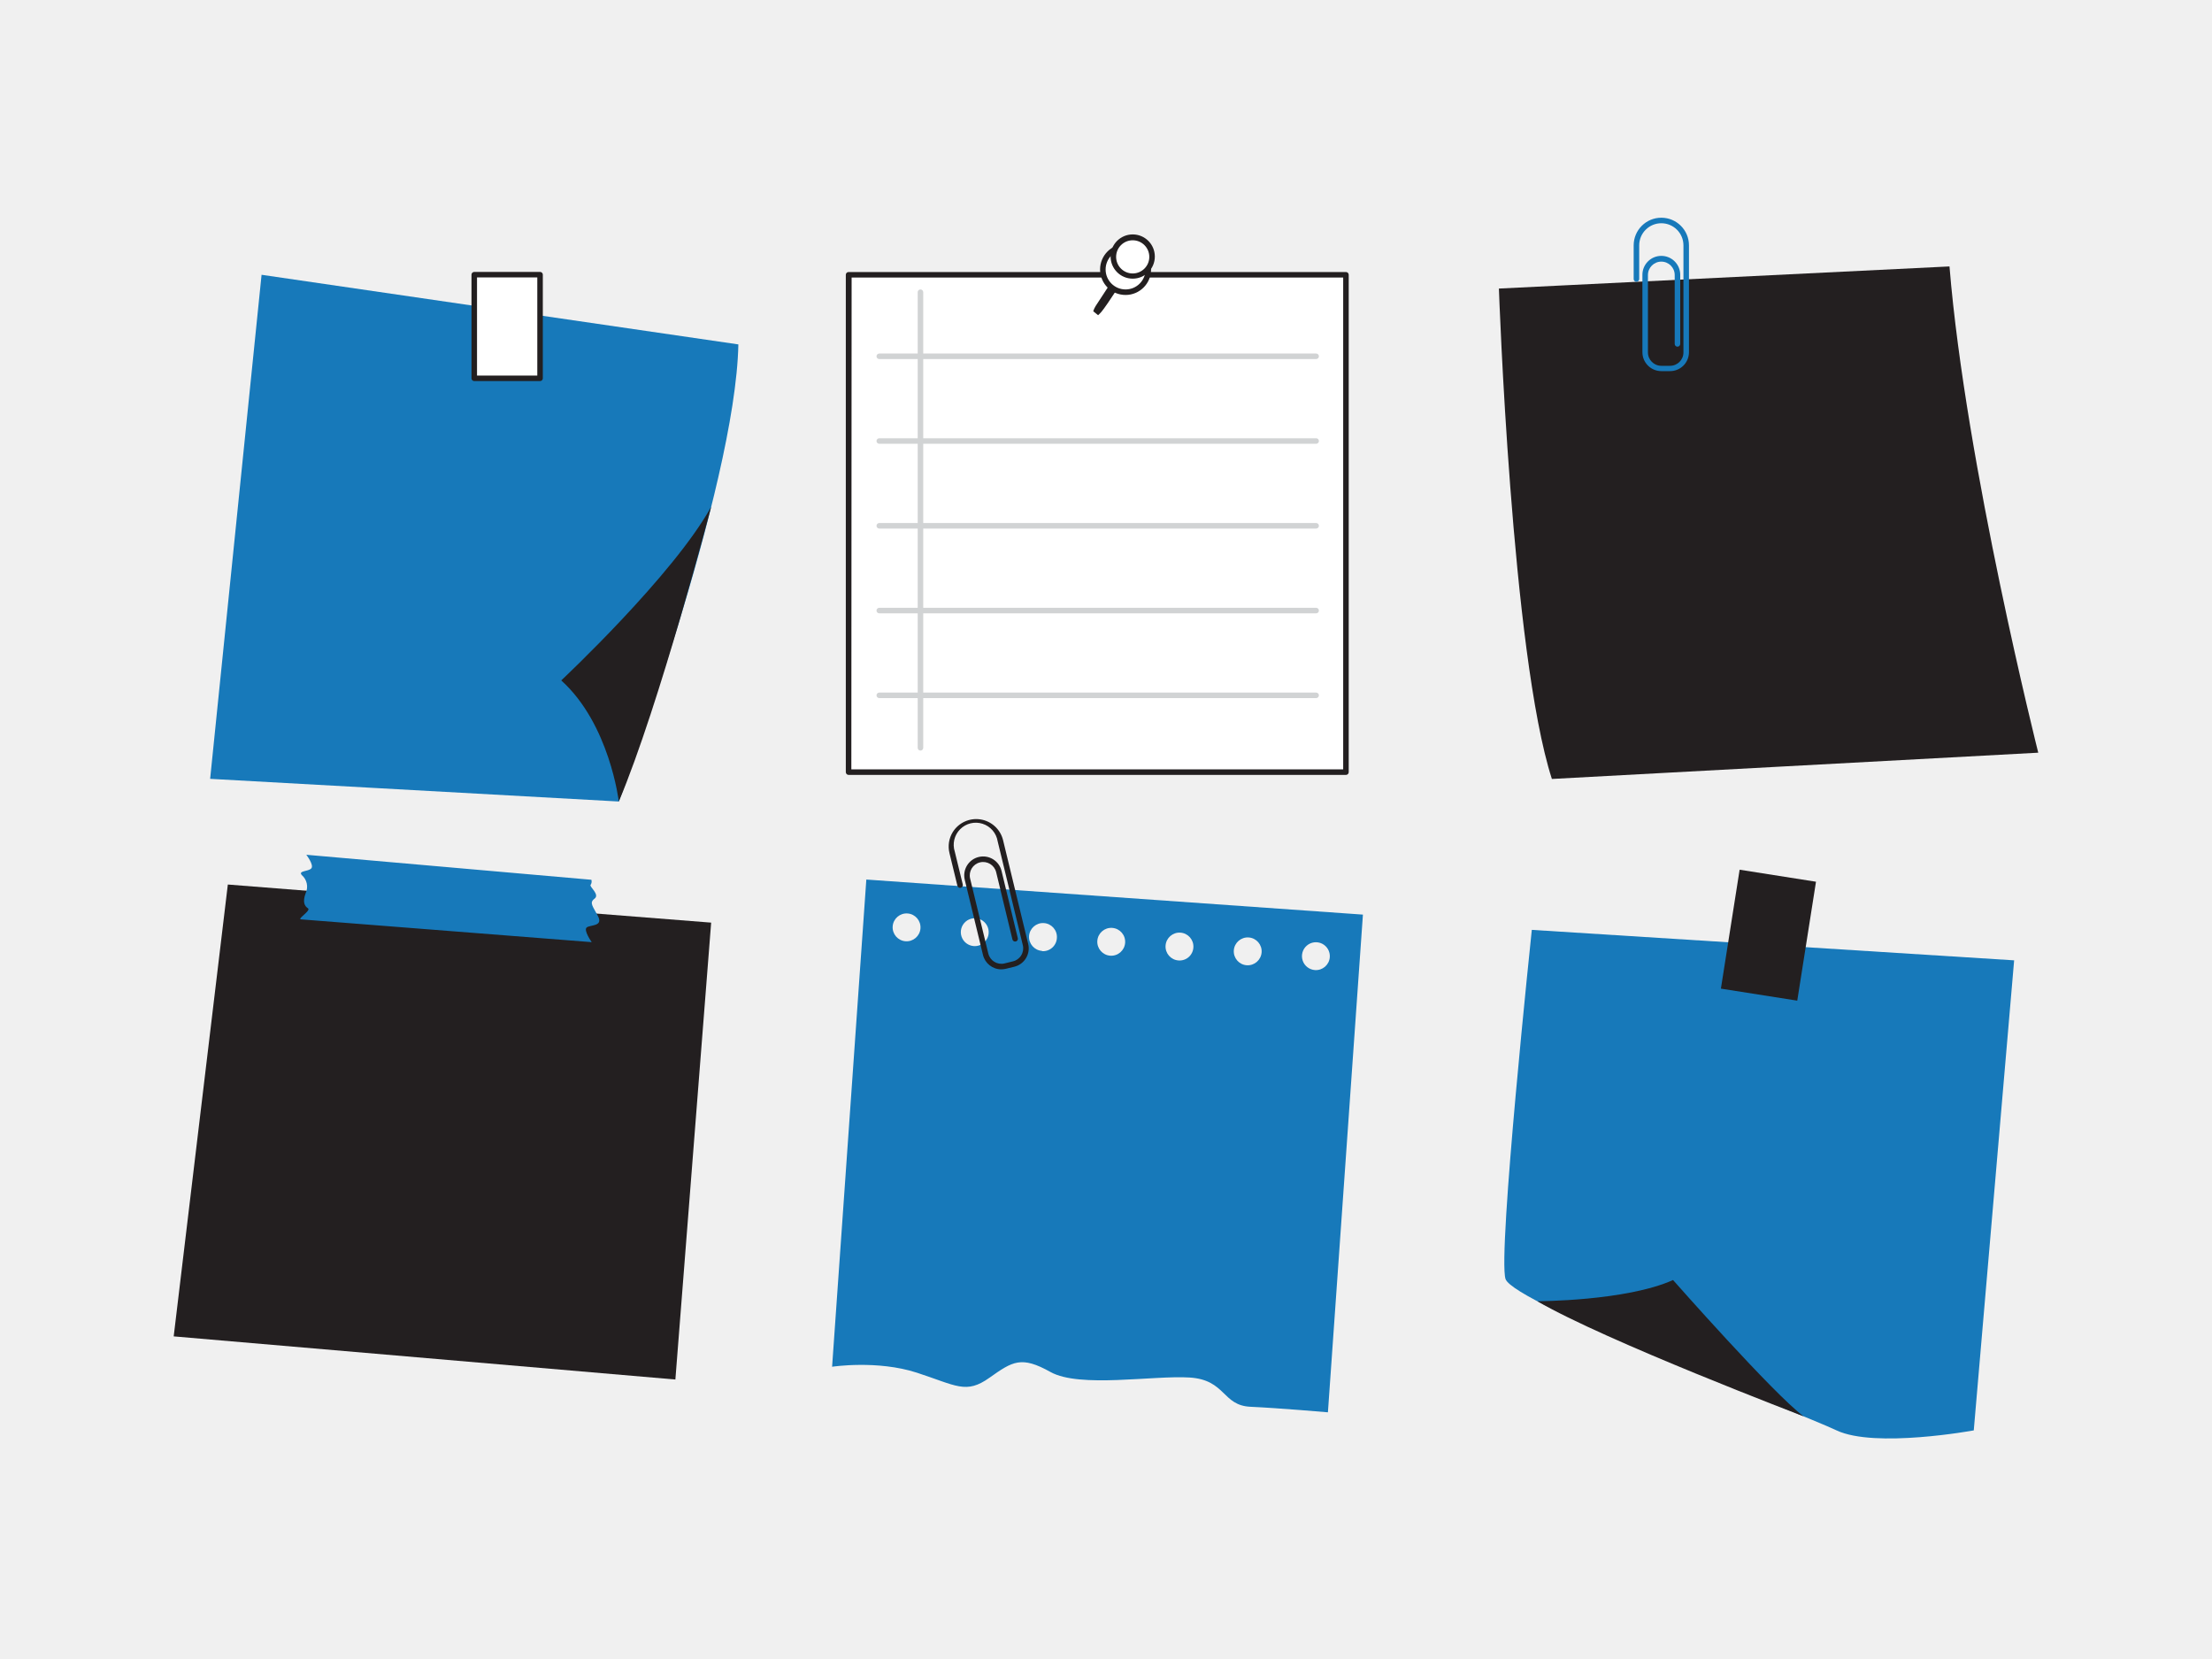
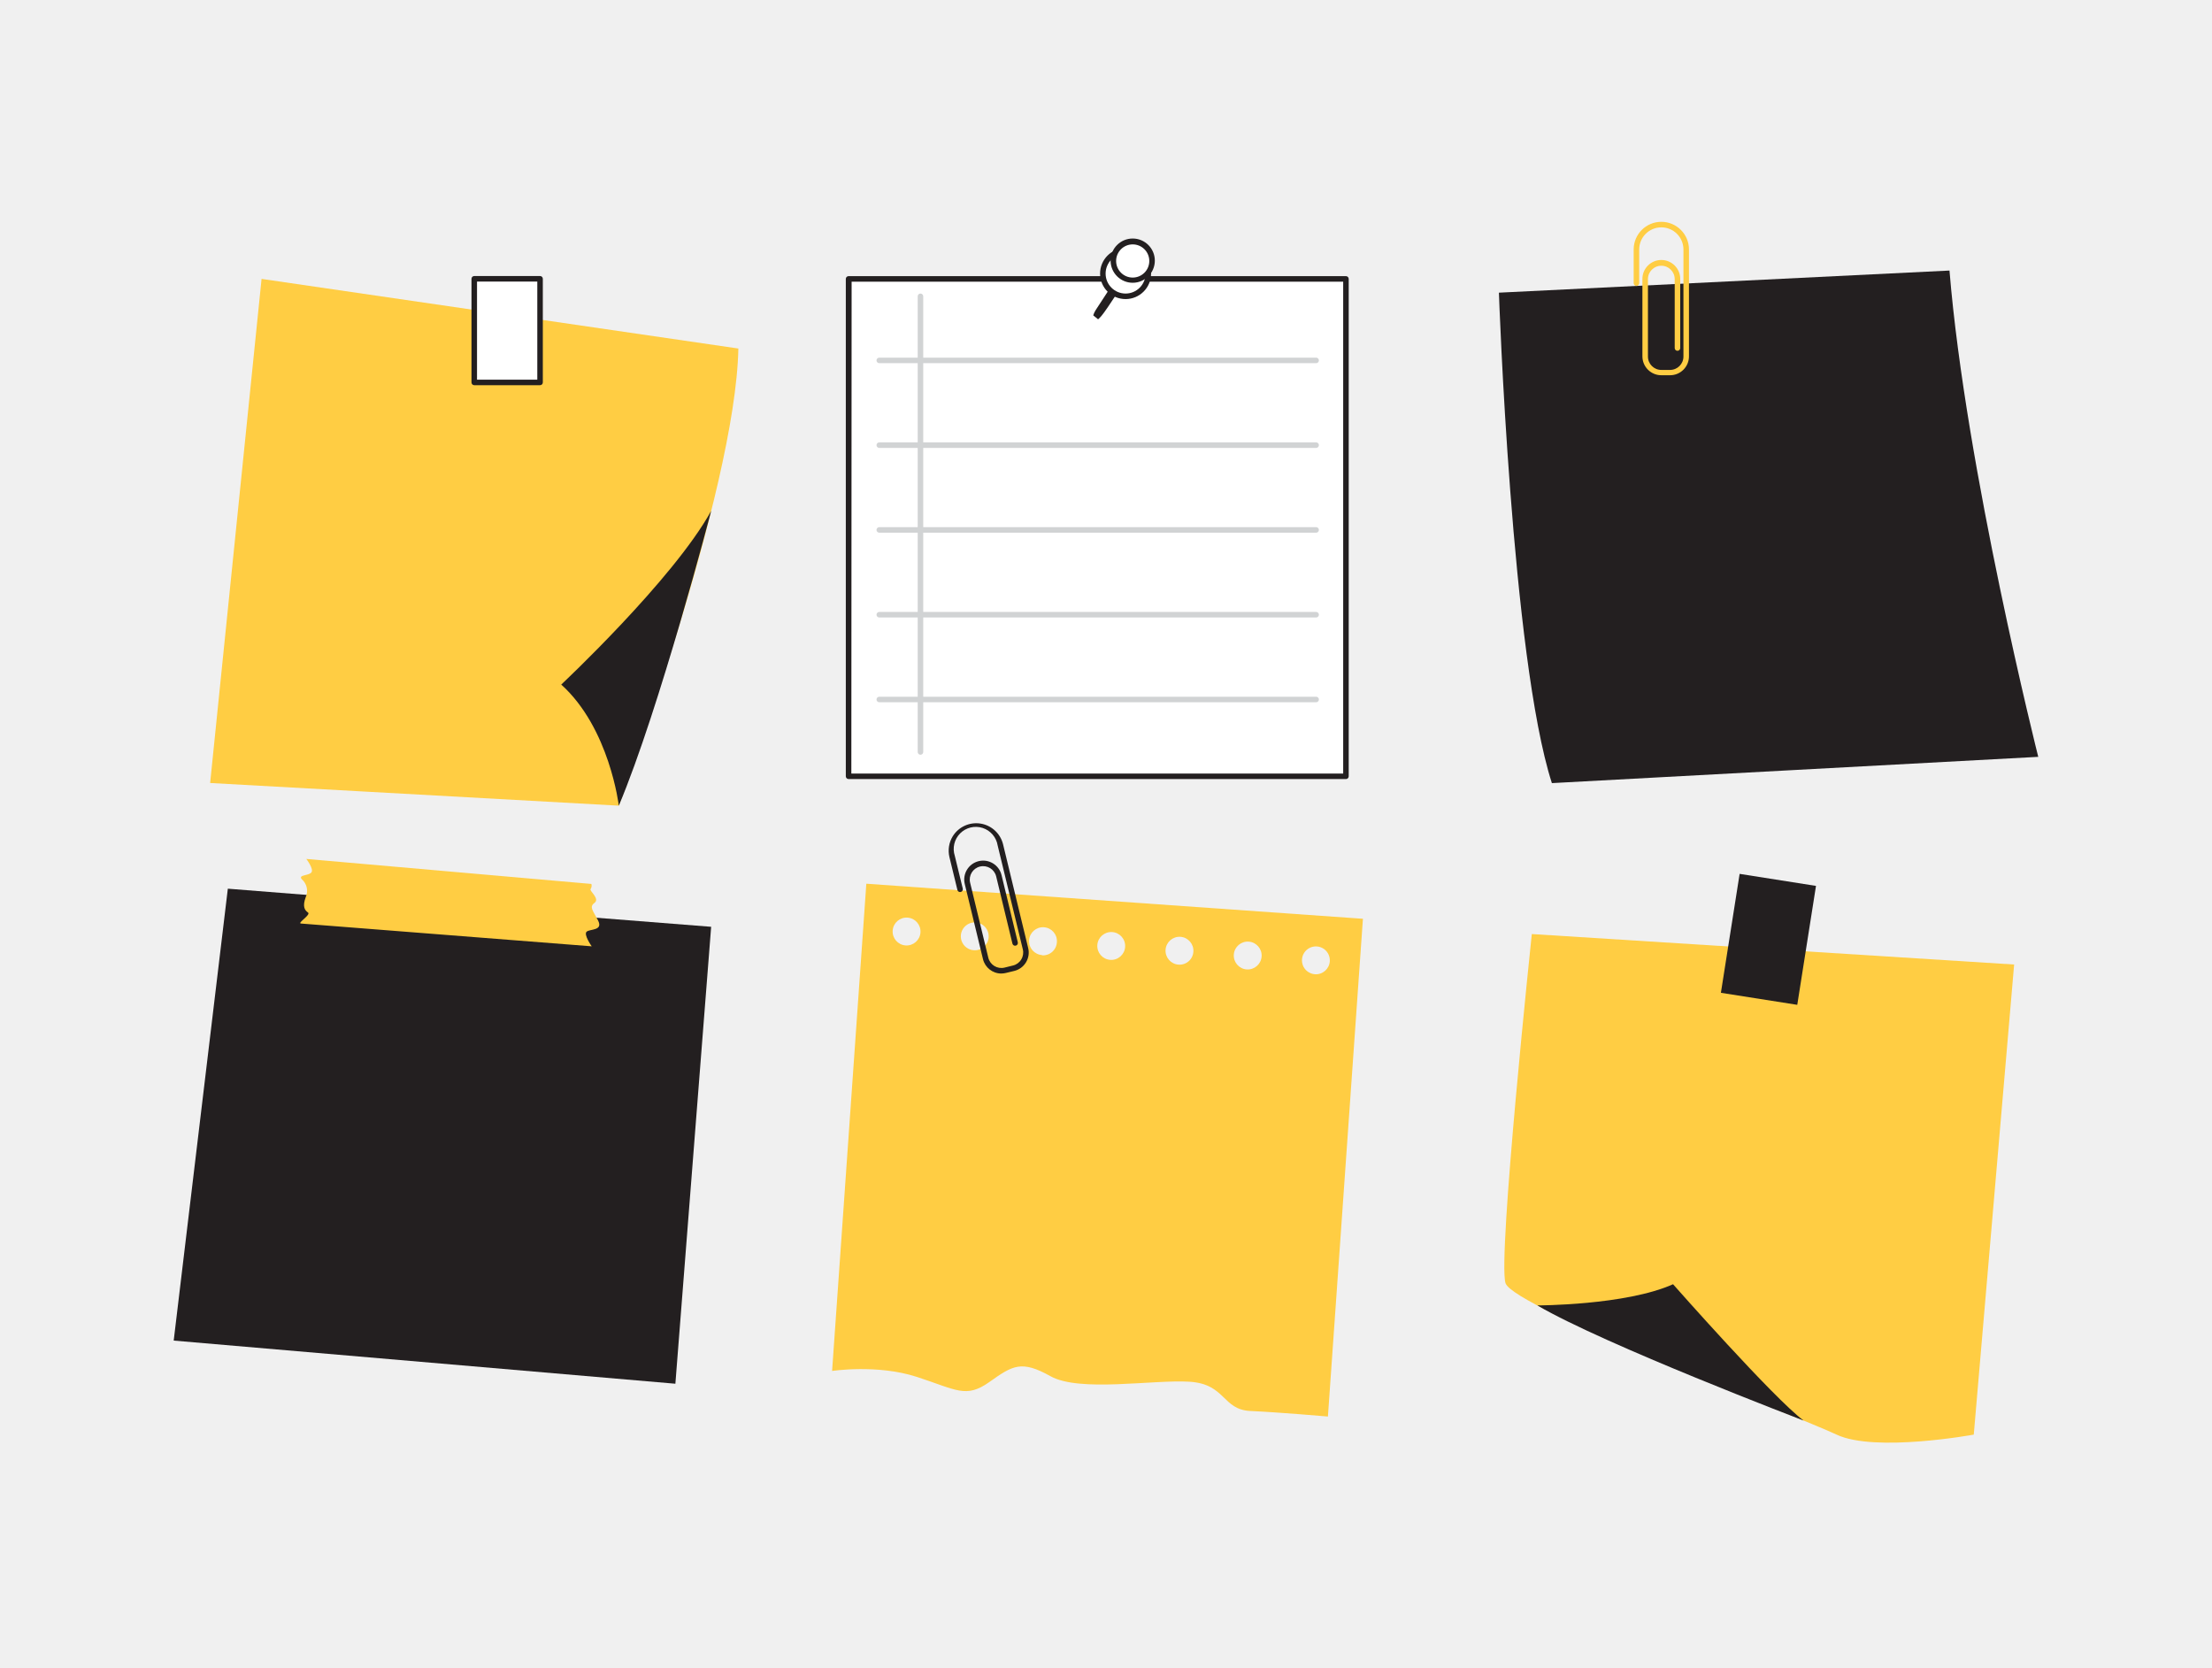
- <svg xmlns="http://www.w3.org/2000/svg" id="_70_notes" data-name="#70_notes" viewBox="0 0 400 300">
-   <path d="M47.3,49.69,38,140.84l73.91,4.1S133,88.28,133.52,62.28Z" fill="#1779ba" />
+ <svg xmlns="http://www.w3.org/2000/svg" id="_70_notes" data-name="#70_notes" viewBox="0 0 400 300" width="406" height="306" class="illustration styles_illustrationTablet__1DWOa">
+   <path d="M47.3,49.69,38,140.84l73.91,4.1S133,88.28,133.52,62.28Z" fill="#ffcd43" />
  <path d="M111.9,144.94s-1.65-14-10.41-21.9c0,0,20.27-19,27.11-31.4C128.6,91.64,119.29,127.42,111.9,144.94Z" fill="#231f20" />
  <rect x="85.76" y="49.67" width="11.91" height="18.74" fill="#fff" />
  <path d="M97.66,68.91H85.76a.5.5,0,0,1-.5-.5V49.67a.5.5,0,0,1,.5-.5h11.9a.5.5,0,0,1,.5.5V68.41A.5.5,0,0,1,97.66,68.91Zm-11.4-1h10.9V50.17H86.26Z" fill="#231f20" />
-   <path d="M277,168.15s-6.21,58.76-4.75,63.14,52.92,24.09,59.86,27.37,24.81,0,24.81,0l7.3-85Z" fill="#1779ba" />
+   <path d="M277,168.15s-6.21,58.76-4.75,63.14,52.92,24.09,59.86,27.37,24.81,0,24.81,0l7.3-85Z" fill="#ffcd43" />
  <path d="M278,235.3s16,0,24.54-3.83c0,0,18.21,20.65,23.61,24.65C326.19,256.12,290.17,242.42,278,235.3Z" fill="#231f20" />
  <rect x="312.82" y="158.2" width="13.98" height="21.77" transform="translate(30.18 -47.67) rotate(8.95)" fill="#231f20" />
  <polygon points="128.6 166.84 41.2 159.95 31.41 241.66 122.13 249.46 128.6 166.84" fill="#231f20" />
-   <path d="M106.94,159.09l-51.55-4.52s1.42,1.84.91,2.45-2.44.4-1.73,1.22a2.77,2.77,0,0,1,.71,3.26c-.61,1.63-.2,2.35.41,2.75s-2,1.94-1.27,2S107,170.37,107,170.37s-1.52-2.14-.91-2.65,3-.16,2.07-2-1.67-2.45-.65-3.21-1-2.19-.71-2.5A1.06,1.06,0,0,0,106.94,159.09Z" fill="#1779ba" />
-   <path d="M156.66,159.05l-6.19,88.1s8.18-1.25,15.34,1.08,8.87,3.92,13.1.92,5.77-4,11.05-1.05,18.62.58,25.17,1,5.87,5.06,11,5.29,14,1,14,1l6.33-90Zm7.1,11.16a2.52,2.52,0,1,1,2.69-2.33A2.52,2.52,0,0,1,163.76,170.21Zm12.34.87a2.52,2.52,0,1,1,2.68-2.33A2.52,2.52,0,0,1,176.1,171.08Zm12.33.87a2.52,2.52,0,1,1,2.69-2.34A2.52,2.52,0,0,1,188.43,172Zm12.34.87a2.52,2.52,0,1,1,2.69-2.34A2.52,2.52,0,0,1,200.77,172.82Zm12.34.86a2.52,2.52,0,1,1,2.69-2.33A2.5,2.5,0,0,1,213.11,173.68Zm12.34.87a2.52,2.52,0,1,1,2.69-2.33A2.53,2.53,0,0,1,225.45,174.55Zm12.34.87a2.52,2.52,0,1,1,2.68-2.34A2.52,2.52,0,0,1,237.79,175.42Z" fill="#1779ba" />
+   <path d="M106.94,159.09l-51.55-4.52s1.42,1.84.91,2.45-2.44.4-1.73,1.22a2.77,2.77,0,0,1,.71,3.26c-.61,1.63-.2,2.35.41,2.75s-2,1.94-1.27,2S107,170.37,107,170.37s-1.52-2.14-.91-2.65,3-.16,2.07-2-1.67-2.45-.65-3.21-1-2.19-.71-2.5A1.06,1.06,0,0,0,106.94,159.09Z" fill="#ffcd43" />
+   <path d="M156.66,159.05l-6.19,88.1s8.18-1.25,15.34,1.08,8.87,3.92,13.1.92,5.77-4,11.05-1.05,18.62.58,25.17,1,5.87,5.06,11,5.29,14,1,14,1l6.33-90Zm7.1,11.16a2.52,2.52,0,1,1,2.69-2.33A2.52,2.52,0,0,1,163.76,170.21Zm12.34.87a2.52,2.52,0,1,1,2.68-2.33A2.52,2.52,0,0,1,176.1,171.08Zm12.33.87a2.52,2.52,0,1,1,2.69-2.34A2.52,2.52,0,0,1,188.43,172Zm12.34.87a2.52,2.52,0,1,1,2.69-2.34A2.52,2.52,0,0,1,200.77,172.82Zm12.34.86a2.52,2.52,0,1,1,2.69-2.33A2.5,2.5,0,0,1,213.11,173.68Zm12.34.87a2.52,2.52,0,1,1,2.69-2.33A2.53,2.53,0,0,1,225.45,174.55Zm12.34.87a2.52,2.52,0,1,1,2.68-2.34A2.52,2.52,0,0,1,237.79,175.42Z" fill="#ffcd43" />
  <path d="M181.06,175.29a3.41,3.41,0,0,1-3.31-2.62l-3.29-13.57a3.42,3.42,0,1,1,6.65-1.61l2.94,12.15a.5.5,0,0,1-.37.61.5.5,0,0,1-.6-.37l-2.94-12.15a2.42,2.42,0,0,0-4.71,1.14l3.29,13.57a2.43,2.43,0,0,0,2.92,1.78l1.54-.38a2.37,2.37,0,0,0,1.49-1.09,2.4,2.4,0,0,0,.29-1.83l-4.55-18.78a4,4,0,1,0-7.75,1.88l1.44,5.92a.51.51,0,0,1-.37.61.5.5,0,0,1-.6-.37l-1.44-5.93a5,5,0,0,1,.59-3.77,5,5,0,0,1,9.1,1.42l4.55,18.79a3.42,3.42,0,0,1-2.52,4.13l-1.53.37A3.83,3.83,0,0,1,181.06,175.29Z" fill="#231f20" />
  <path d="M352.53,48.18l-81.48,4s2.28,66.05,9.58,88.68l87.95-4.75S355.45,84,352.53,48.18Z" fill="#231f20" />
-   <path d="M302,67.11h-1.58A3.42,3.42,0,0,1,297,63.69v-14a3.42,3.42,0,0,1,6.84,0v12.5a.5.5,0,0,1-.5.5.5.5,0,0,1-.5-.5V49.73a2.42,2.42,0,1,0-4.84,0v14a2.42,2.42,0,0,0,2.42,2.42H302a2.42,2.42,0,0,0,2.42-2.42V44.37a4,4,0,1,0-8,0v6.09a.5.5,0,0,1-.5.5.5.5,0,0,1-.5-.5V44.37a5,5,0,1,1,10,0V63.69A3.42,3.42,0,0,1,302,67.11Z" fill="#1779ba" />
+   <path d="M302,67.11h-1.58A3.42,3.42,0,0,1,297,63.69v-14a3.42,3.42,0,0,1,6.84,0v12.5a.5.5,0,0,1-.5.5.5.5,0,0,1-.5-.5V49.73a2.42,2.42,0,1,0-4.84,0v14a2.42,2.42,0,0,0,2.42,2.42H302a2.42,2.42,0,0,0,2.42-2.42V44.37a4,4,0,1,0-8,0v6.09a.5.5,0,0,1-.5.5.5.5,0,0,1-.5-.5V44.37a5,5,0,1,1,10,0V63.69A3.42,3.42,0,0,1,302,67.11Z" fill="#ffcd43" />
  <path d="M153.45,49.69v89.94h89.94V49.69Z" fill="#fff" />
  <path d="M243.39,140.13H153.45a.51.51,0,0,1-.5-.5V49.69a.5.5,0,0,1,.5-.5h89.94a.5.5,0,0,1,.5.5v89.94A.5.5,0,0,1,243.39,140.13Zm-89.44-1h88.94V50.19H154Z" fill="#231f20" />
  <path d="M166.45,135.73a.5.5,0,0,1-.5-.5V52.84a.5.5,0,0,1,1,0v82.39A.5.5,0,0,1,166.45,135.73Z" fill="#d1d3d4" />
  <path d="M238,64.93H159a.5.5,0,0,1-.5-.5.5.5,0,0,1,.5-.5h79a.5.5,0,0,1,.5.5A.5.5,0,0,1,238,64.93Z" fill="#d1d3d4" />
  <path d="M238,80.25H159a.5.5,0,0,1-.5-.5.5.5,0,0,1,.5-.5h79a.5.5,0,0,1,.5.5A.5.5,0,0,1,238,80.25Z" fill="#d1d3d4" />
  <path d="M238,95.58H159a.5.5,0,0,1-.5-.5.5.5,0,0,1,.5-.5h79a.5.5,0,0,1,.5.5A.5.5,0,0,1,238,95.58Z" fill="#d1d3d4" />
  <path d="M238,110.91H159a.5.5,0,0,1,0-1h79a.5.5,0,0,1,0,1Z" fill="#d1d3d4" />
  <path d="M238,126.24H159a.5.5,0,0,1,0-1h79a.5.5,0,0,1,0,1Z" fill="#d1d3d4" />
  <path d="M198.57,57a5.82,5.82,0,0,0,.6-.61c1-1.16,4.7-7,4.7-7l-1.45-.62s-3.64,5.56-4.3,6.58a4.12,4.12,0,0,0-.43.93Z" fill="#231f20" />
  <circle cx="203.55" cy="48.73" r="4.11" fill="#fff" />
  <path d="M203.55,53.34a4.61,4.61,0,1,1,4.6-4.61A4.61,4.61,0,0,1,203.55,53.34Zm0-8.22a3.61,3.61,0,1,0,3.6,3.61A3.61,3.61,0,0,0,203.55,45.12Z" fill="#231f20" />
  <circle cx="204.83" cy="46.42" r="3.47" fill="#fff" />
  <path d="M204.83,50.39a4,4,0,1,1,4-4A4,4,0,0,1,204.83,50.39Zm0-6.94a3,3,0,1,0,3,3A3,3,0,0,0,204.83,43.45Z" fill="#231f20" />
</svg>
